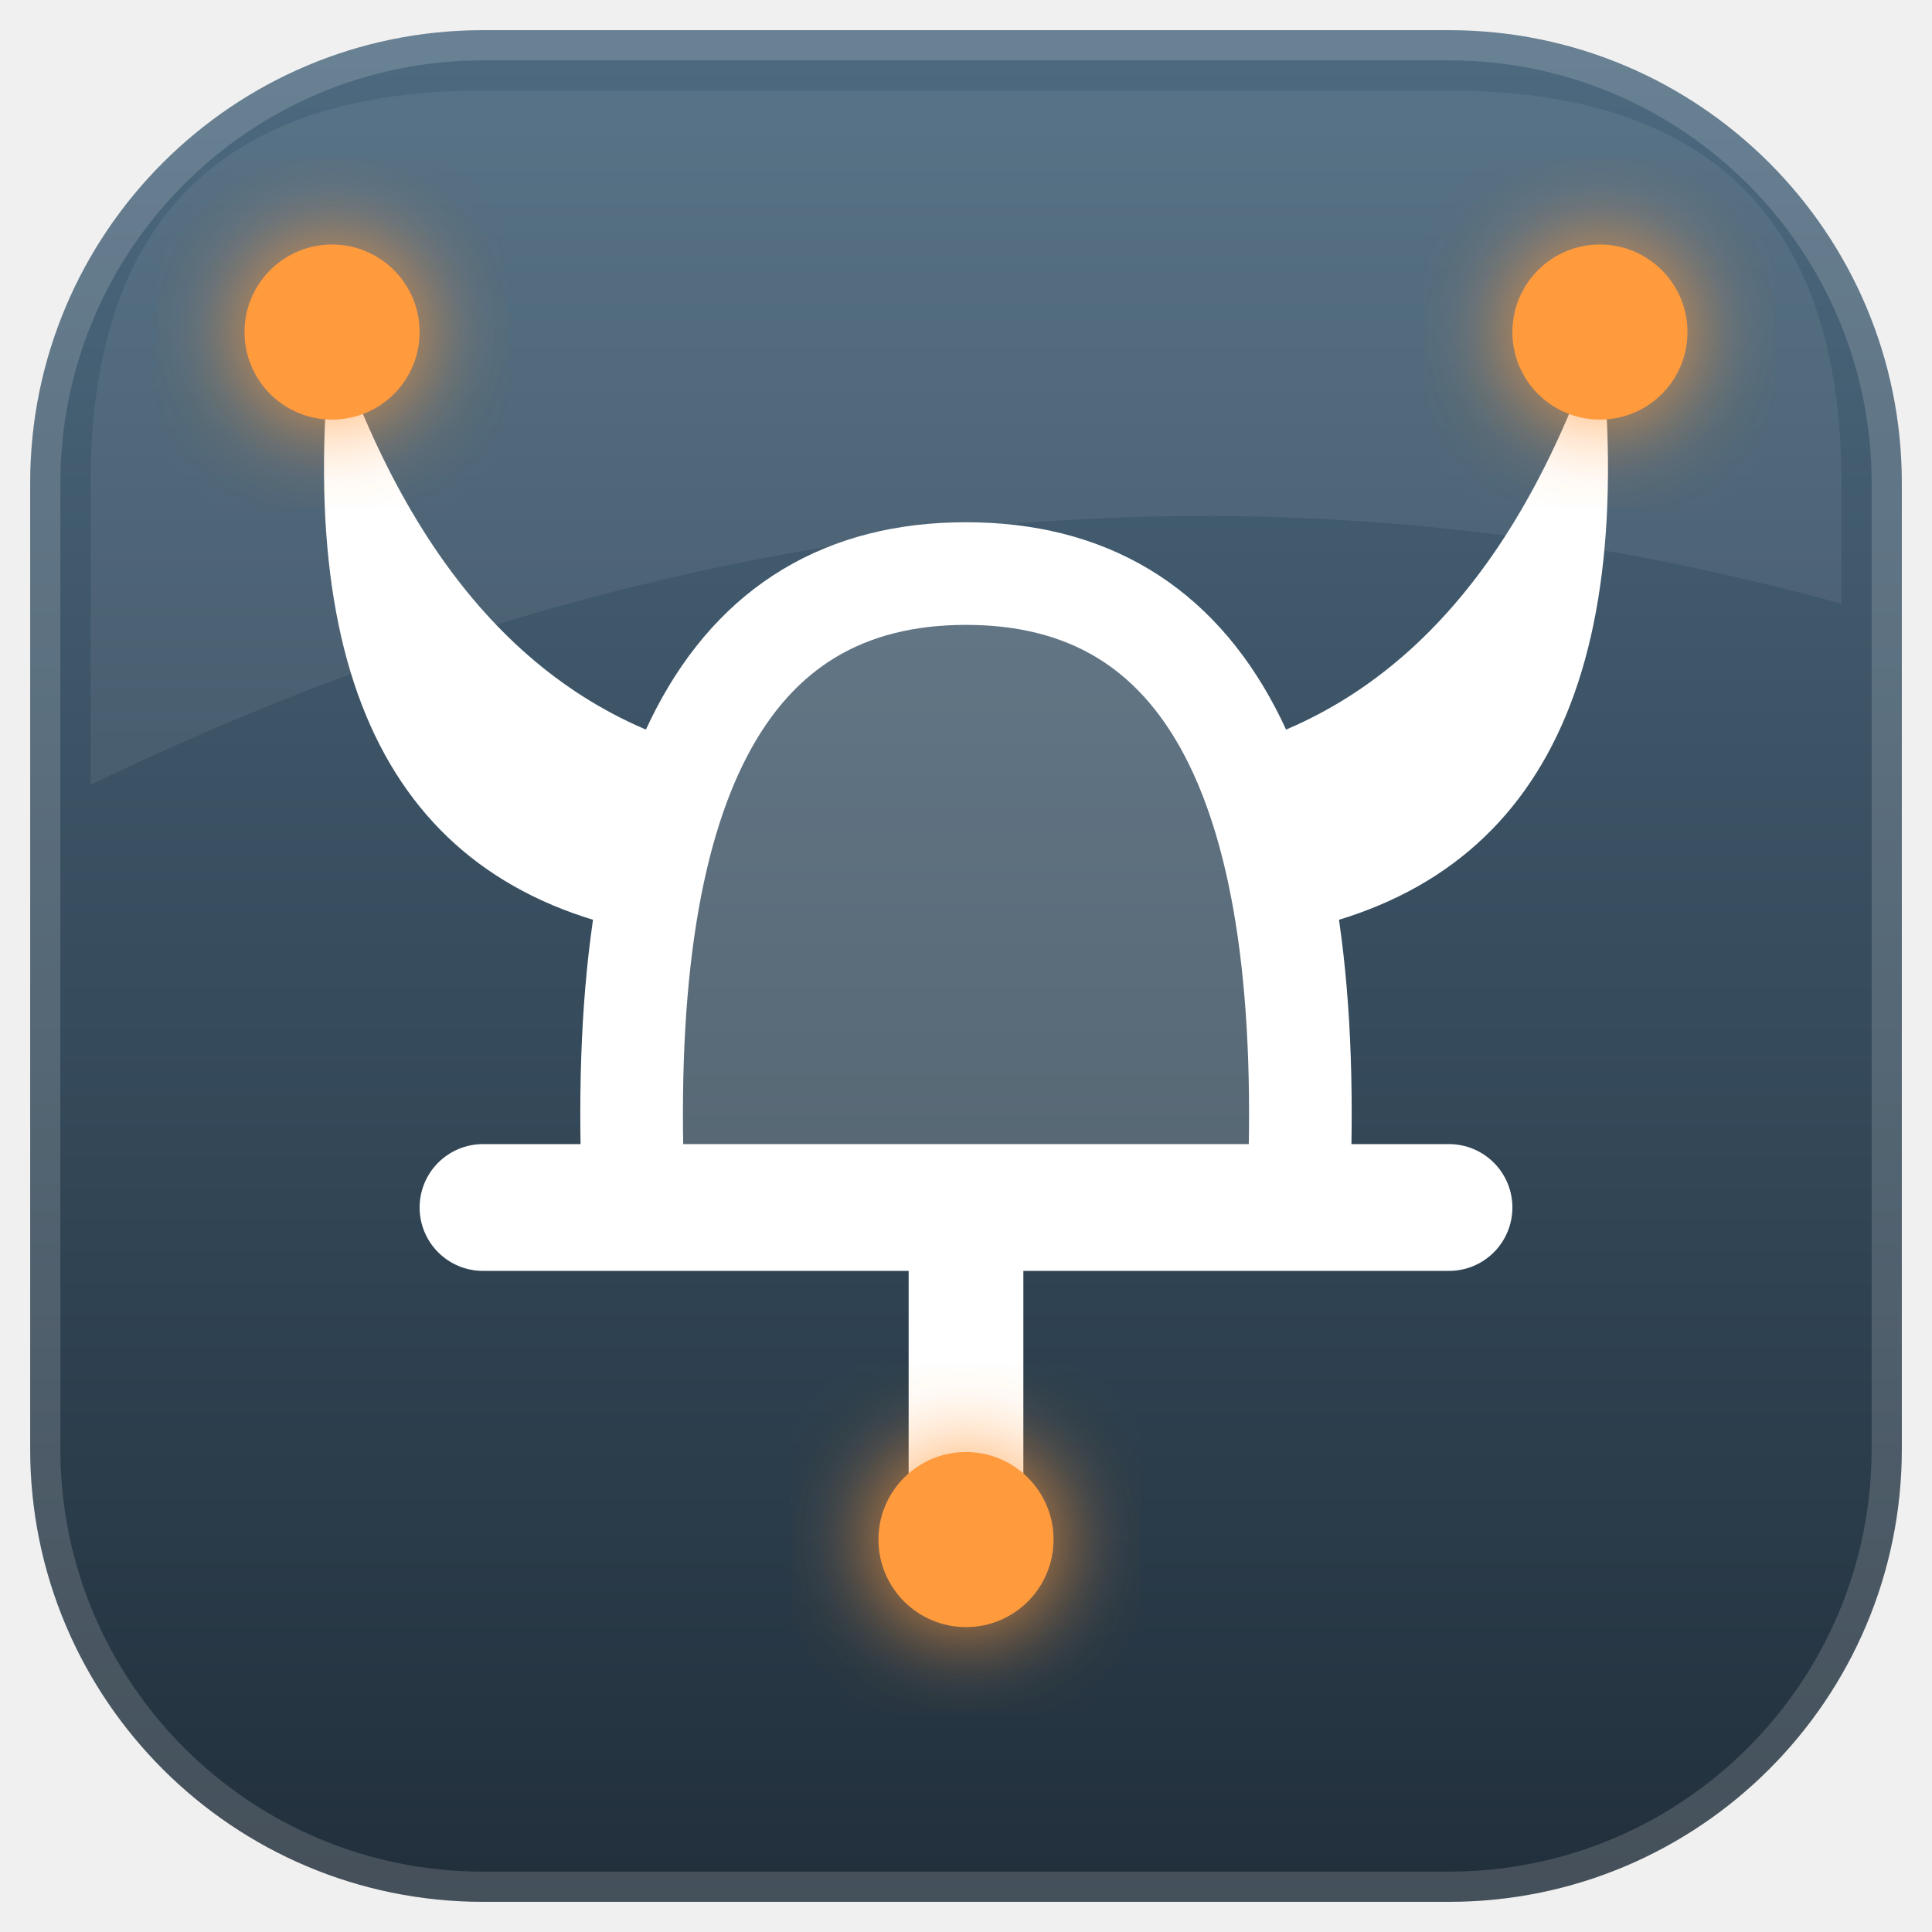
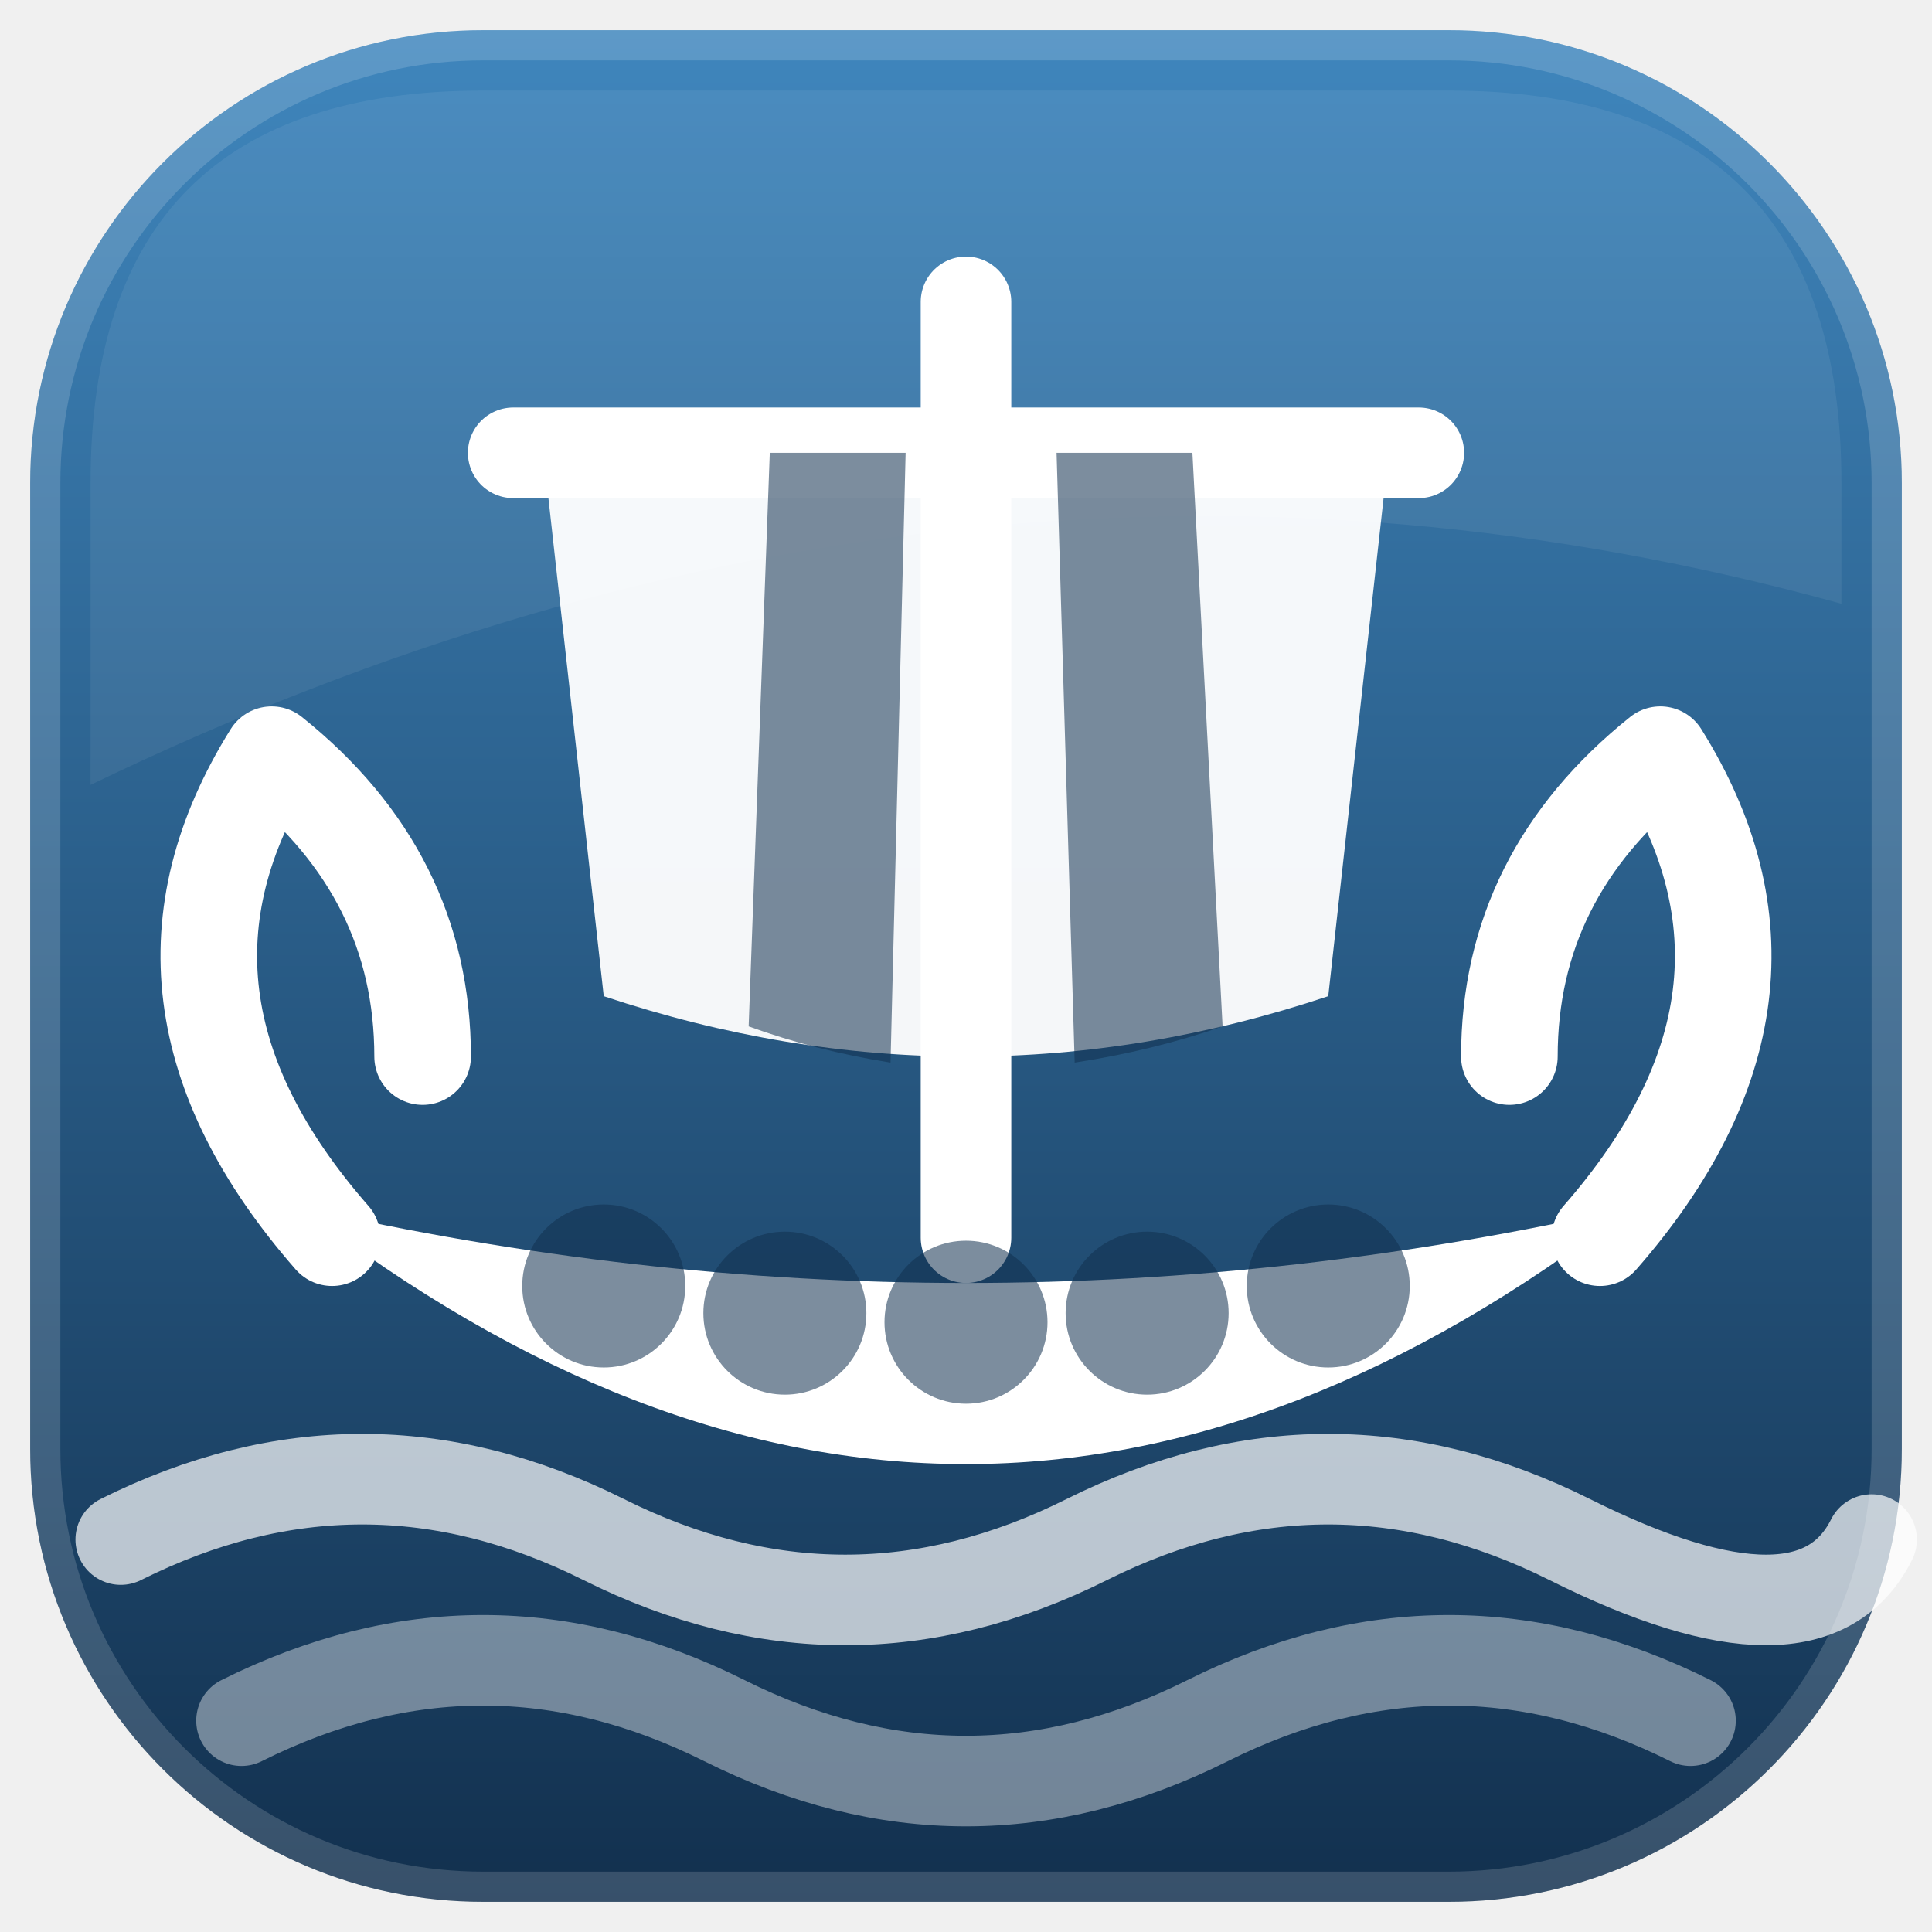
<svg xmlns="http://www.w3.org/2000/svg" viewBox="0 0 64 64" width="64" height="64" role="img" aria-label="Valheim">
  <defs>
    <linearGradient id="qubiq-valheim-bg" x1="0" y1="0" x2="0" y2="1">
-       <stop offset="0" stop-color="#4d6a80" />
-       <stop offset="1" stop-color="#212f3b" />
+       <stop offset="0" stop-color="#3f86bd" />
+       <stop offset="1" stop-color="#12304e" />
    </linearGradient>
    <filter id="qubiq-valheim-glow" x="-50%" y="-50%" width="200%" height="200%">
      <feGaussianBlur stdDeviation="1.6" result="b" />
      <feMerge>
        <feMergeNode in="b" />
        <feMergeNode in="SourceGraphic" />
      </feMerge>
    </filter>
  </defs>
  <rect x="1" y="1" width="62" height="62" rx="15" fill="url(#qubiq-valheim-bg)" />
  <rect x="1.5" y="1.5" width="61" height="61" rx="14.5" fill="none" stroke="#ffffff" stroke-opacity=".16" />
  <path d="M3 16 Q3 3 16 3 H48 Q61 3 61 16 V20 Q32 12 3 26 Z" fill="#ffffff" fill-opacity=".07" />
-   <path d="M21 40 Q20 19 32 19 Q44 19 43 40 Z" fill="#ffffff" fill-opacity=".18" />
-   <path d="M21 40 Q20 19 32 19 Q44 19 43 40" fill="none" stroke="#ffffff" stroke-width="3.4" stroke-linecap="round" stroke-linejoin="round" />
-   <path d="M22 31 Q9 29 11 11 Q15 23 24 25 Z" fill="#ffffff" />
-   <path d="M42 31 Q55 29 53 11 Q49 23 40 25 Z" fill="#ffffff" />
-   <path d="M16 40 H48" fill="none" stroke="#ffffff" stroke-width="4.2" stroke-linecap="round" stroke-linejoin="round" />
-   <path d="M32 40 V51" fill="none" stroke="#ffffff" stroke-width="3.8" stroke-linecap="round" stroke-linejoin="round" />
-   <circle cx="11" cy="11" r="2.9" fill="#ff9a3c" filter="url(#qubiq-valheim-glow)" />
-   <circle cx="53" cy="11" r="2.9" fill="#ff9a3c" filter="url(#qubiq-valheim-glow)" />
-   <circle cx="32" cy="51" r="2.9" fill="#ff9a3c" filter="url(#qubiq-valheim-glow)" />
+   <path d="M11 41 Q4 33 9 25 Q14 29 14 35" fill="none" stroke="#ffffff" stroke-width="3.2" stroke-linecap="round" stroke-linejoin="round" />
+   <path d="M53 41 Q60 33 55 25 Q50 29 50 35" fill="none" stroke="#ffffff" stroke-width="3.2" stroke-linecap="round" stroke-linejoin="round" />
+   <path d="M32 41 V10" fill="none" stroke="#ffffff" stroke-width="3" stroke-linecap="round" stroke-linejoin="round" />
+   <path d="M17 15 H47" fill="none" stroke="#ffffff" stroke-width="3" stroke-linecap="round" stroke-linejoin="round" />
+   <path d="M18 15 H46 L44 33 Q32 37 20 33 Z" fill="#ffffff" fill-opacity=".95" />
+   <path d="M25.5 15 H30 L29.5 35.2 Q27 34.8 24.8 34 Z" fill="#12304e" fill-opacity=".55" />
+   <path d="M35 15 H39.5 L40.5 34 Q38.2 34.8 35.6 35.2 Z" fill="#12304e" fill-opacity=".55" />
+   <path d="M10 40 Q32 45 54 40 Q32 57 10 40 Z" fill="#ffffff" />
+   <circle cx="20" cy="42.6" r="2.7" fill="#12304e" fill-opacity=".55" />
+   <circle cx="26" cy="43.5" r="2.7" fill="#12304e" fill-opacity=".55" />
+   <circle cx="32" cy="43.8" r="2.7" fill="#12304e" fill-opacity=".55" />
+   <circle cx="38" cy="43.5" r="2.7" fill="#12304e" fill-opacity=".55" />
+   <circle cx="44" cy="42.6" r="2.7" fill="#12304e" fill-opacity=".55" />
+   <path d="M4 51 Q12 47 20 51 T36 51 T52 51 T62 51" fill="none" stroke="#ffffff" stroke-width="3" stroke-linecap="round" stroke-linejoin="round" stroke-opacity=".7" />
+   <path d="M8 57 Q16 53 24 57 T40 57 T56 57" fill="none" stroke="#ffffff" stroke-width="3" stroke-linecap="round" stroke-linejoin="round" stroke-opacity=".4" />
</svg>
